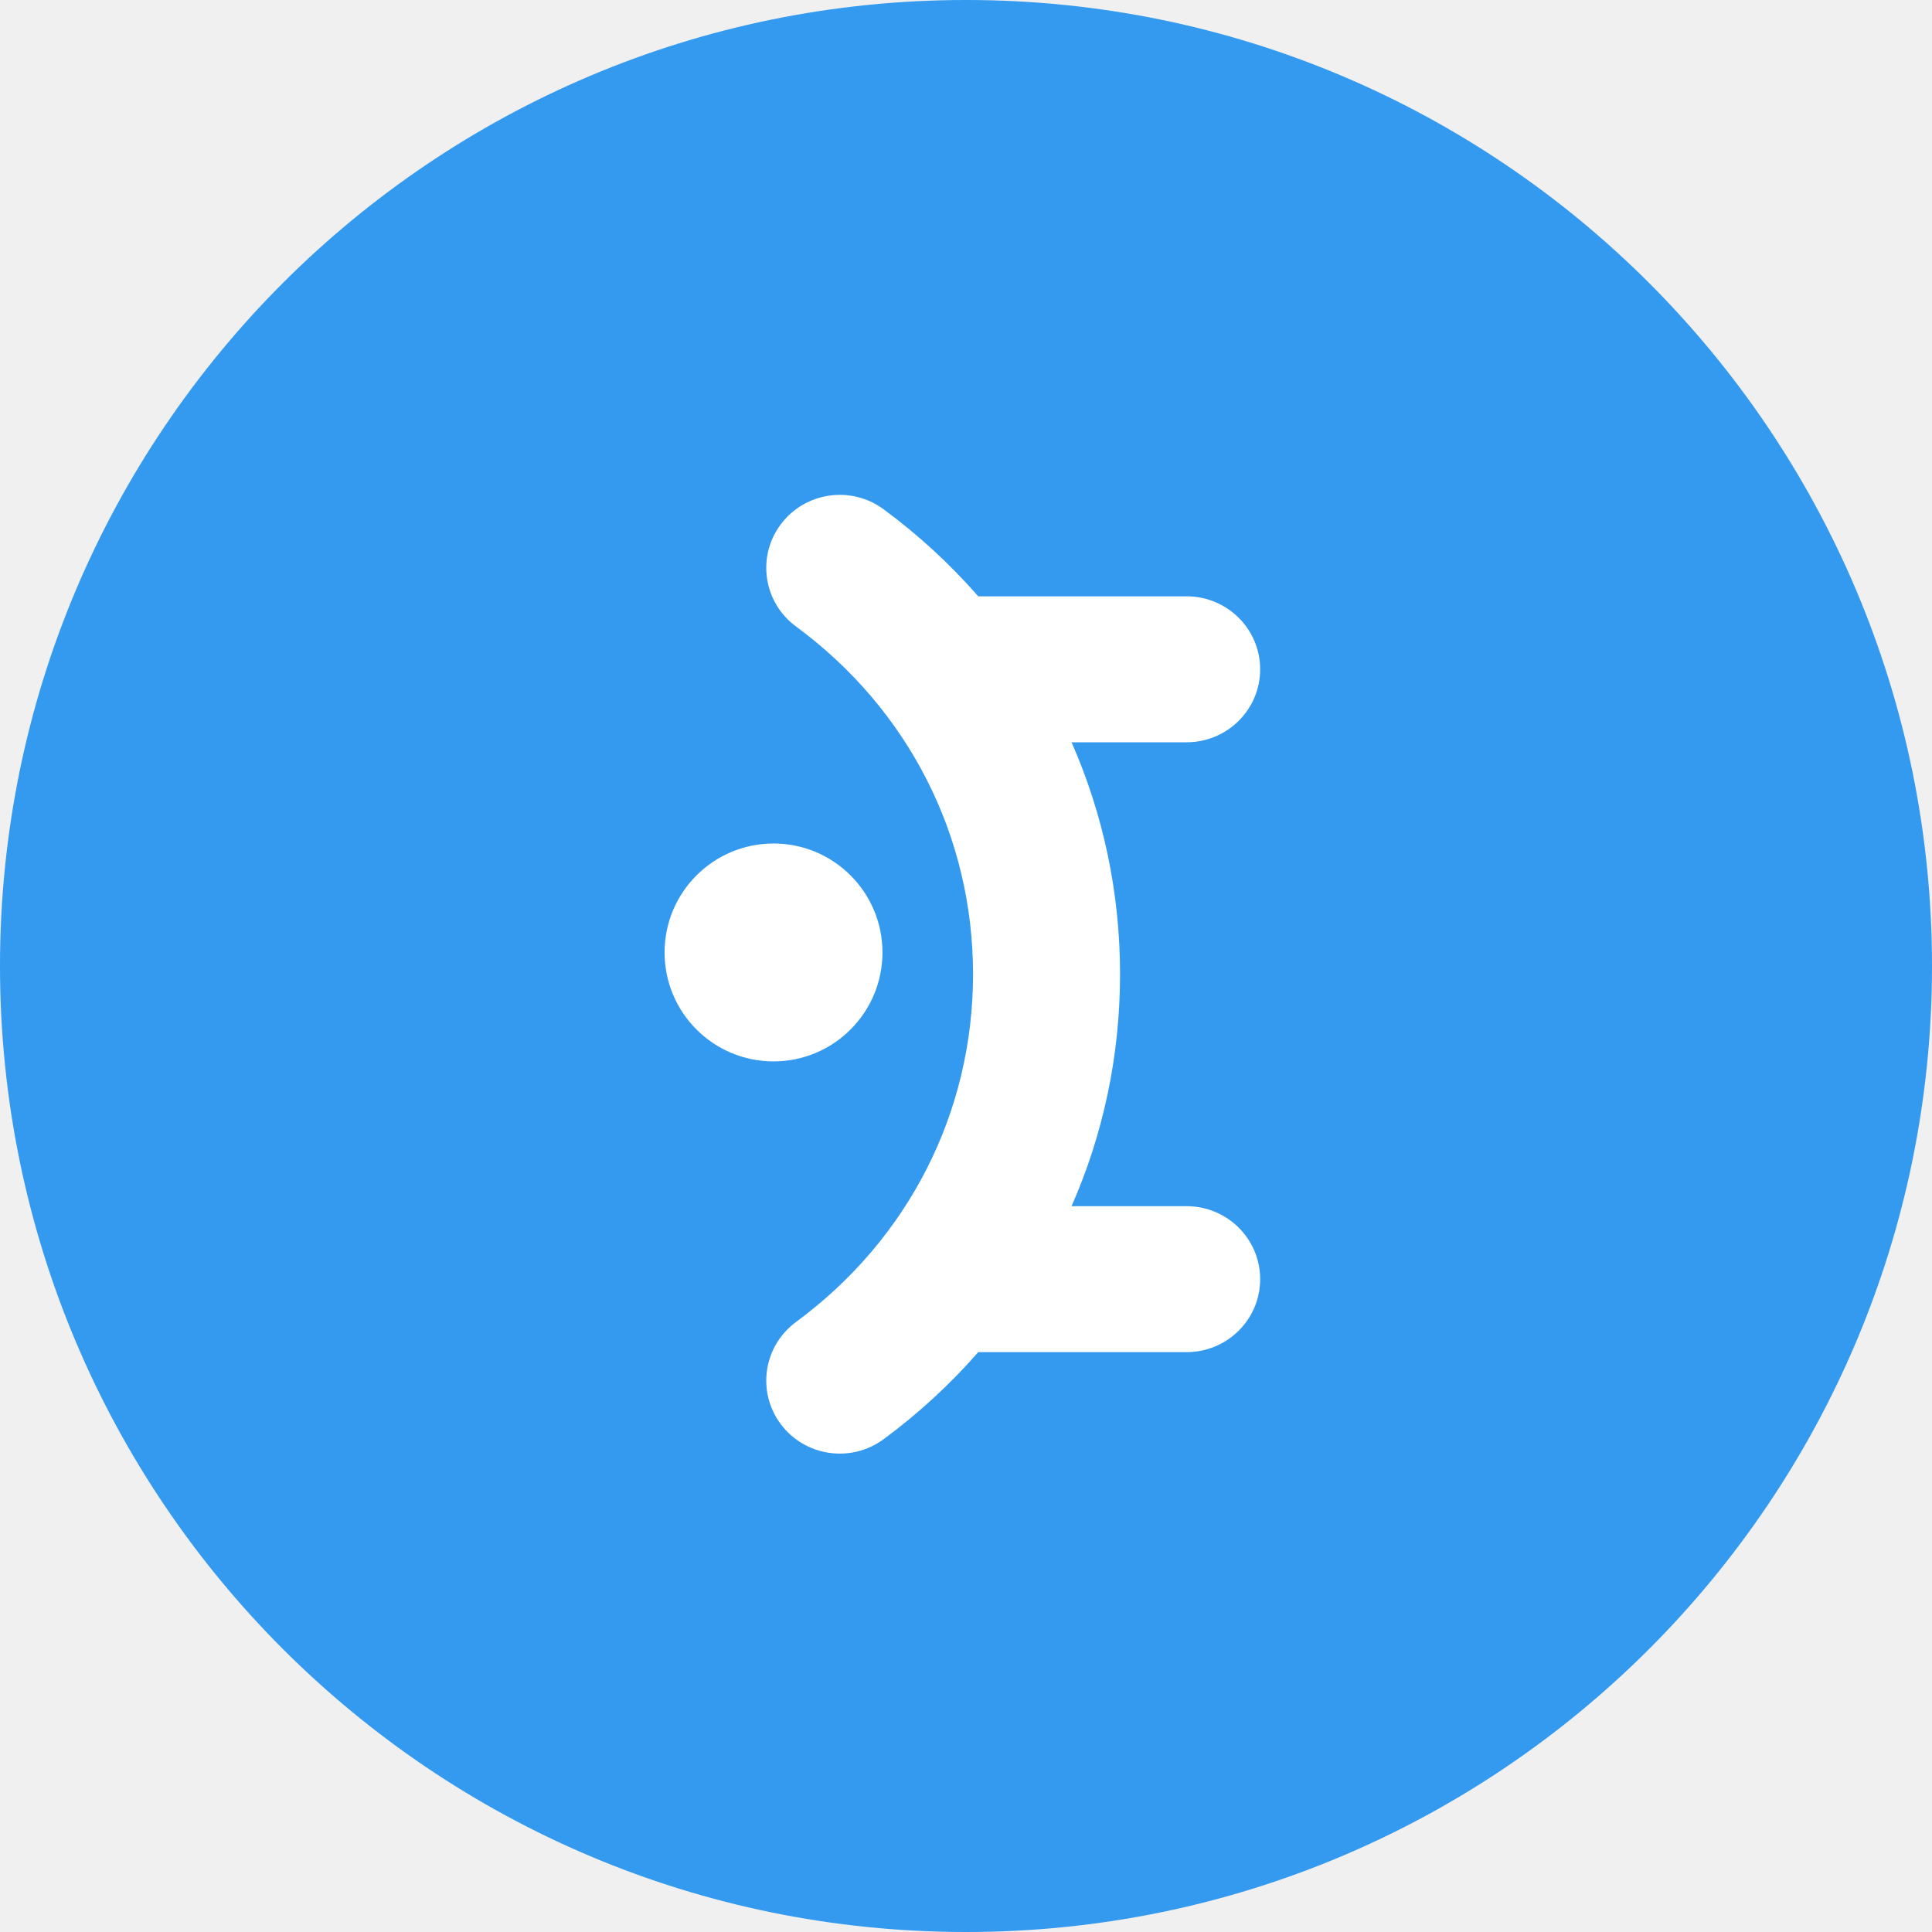
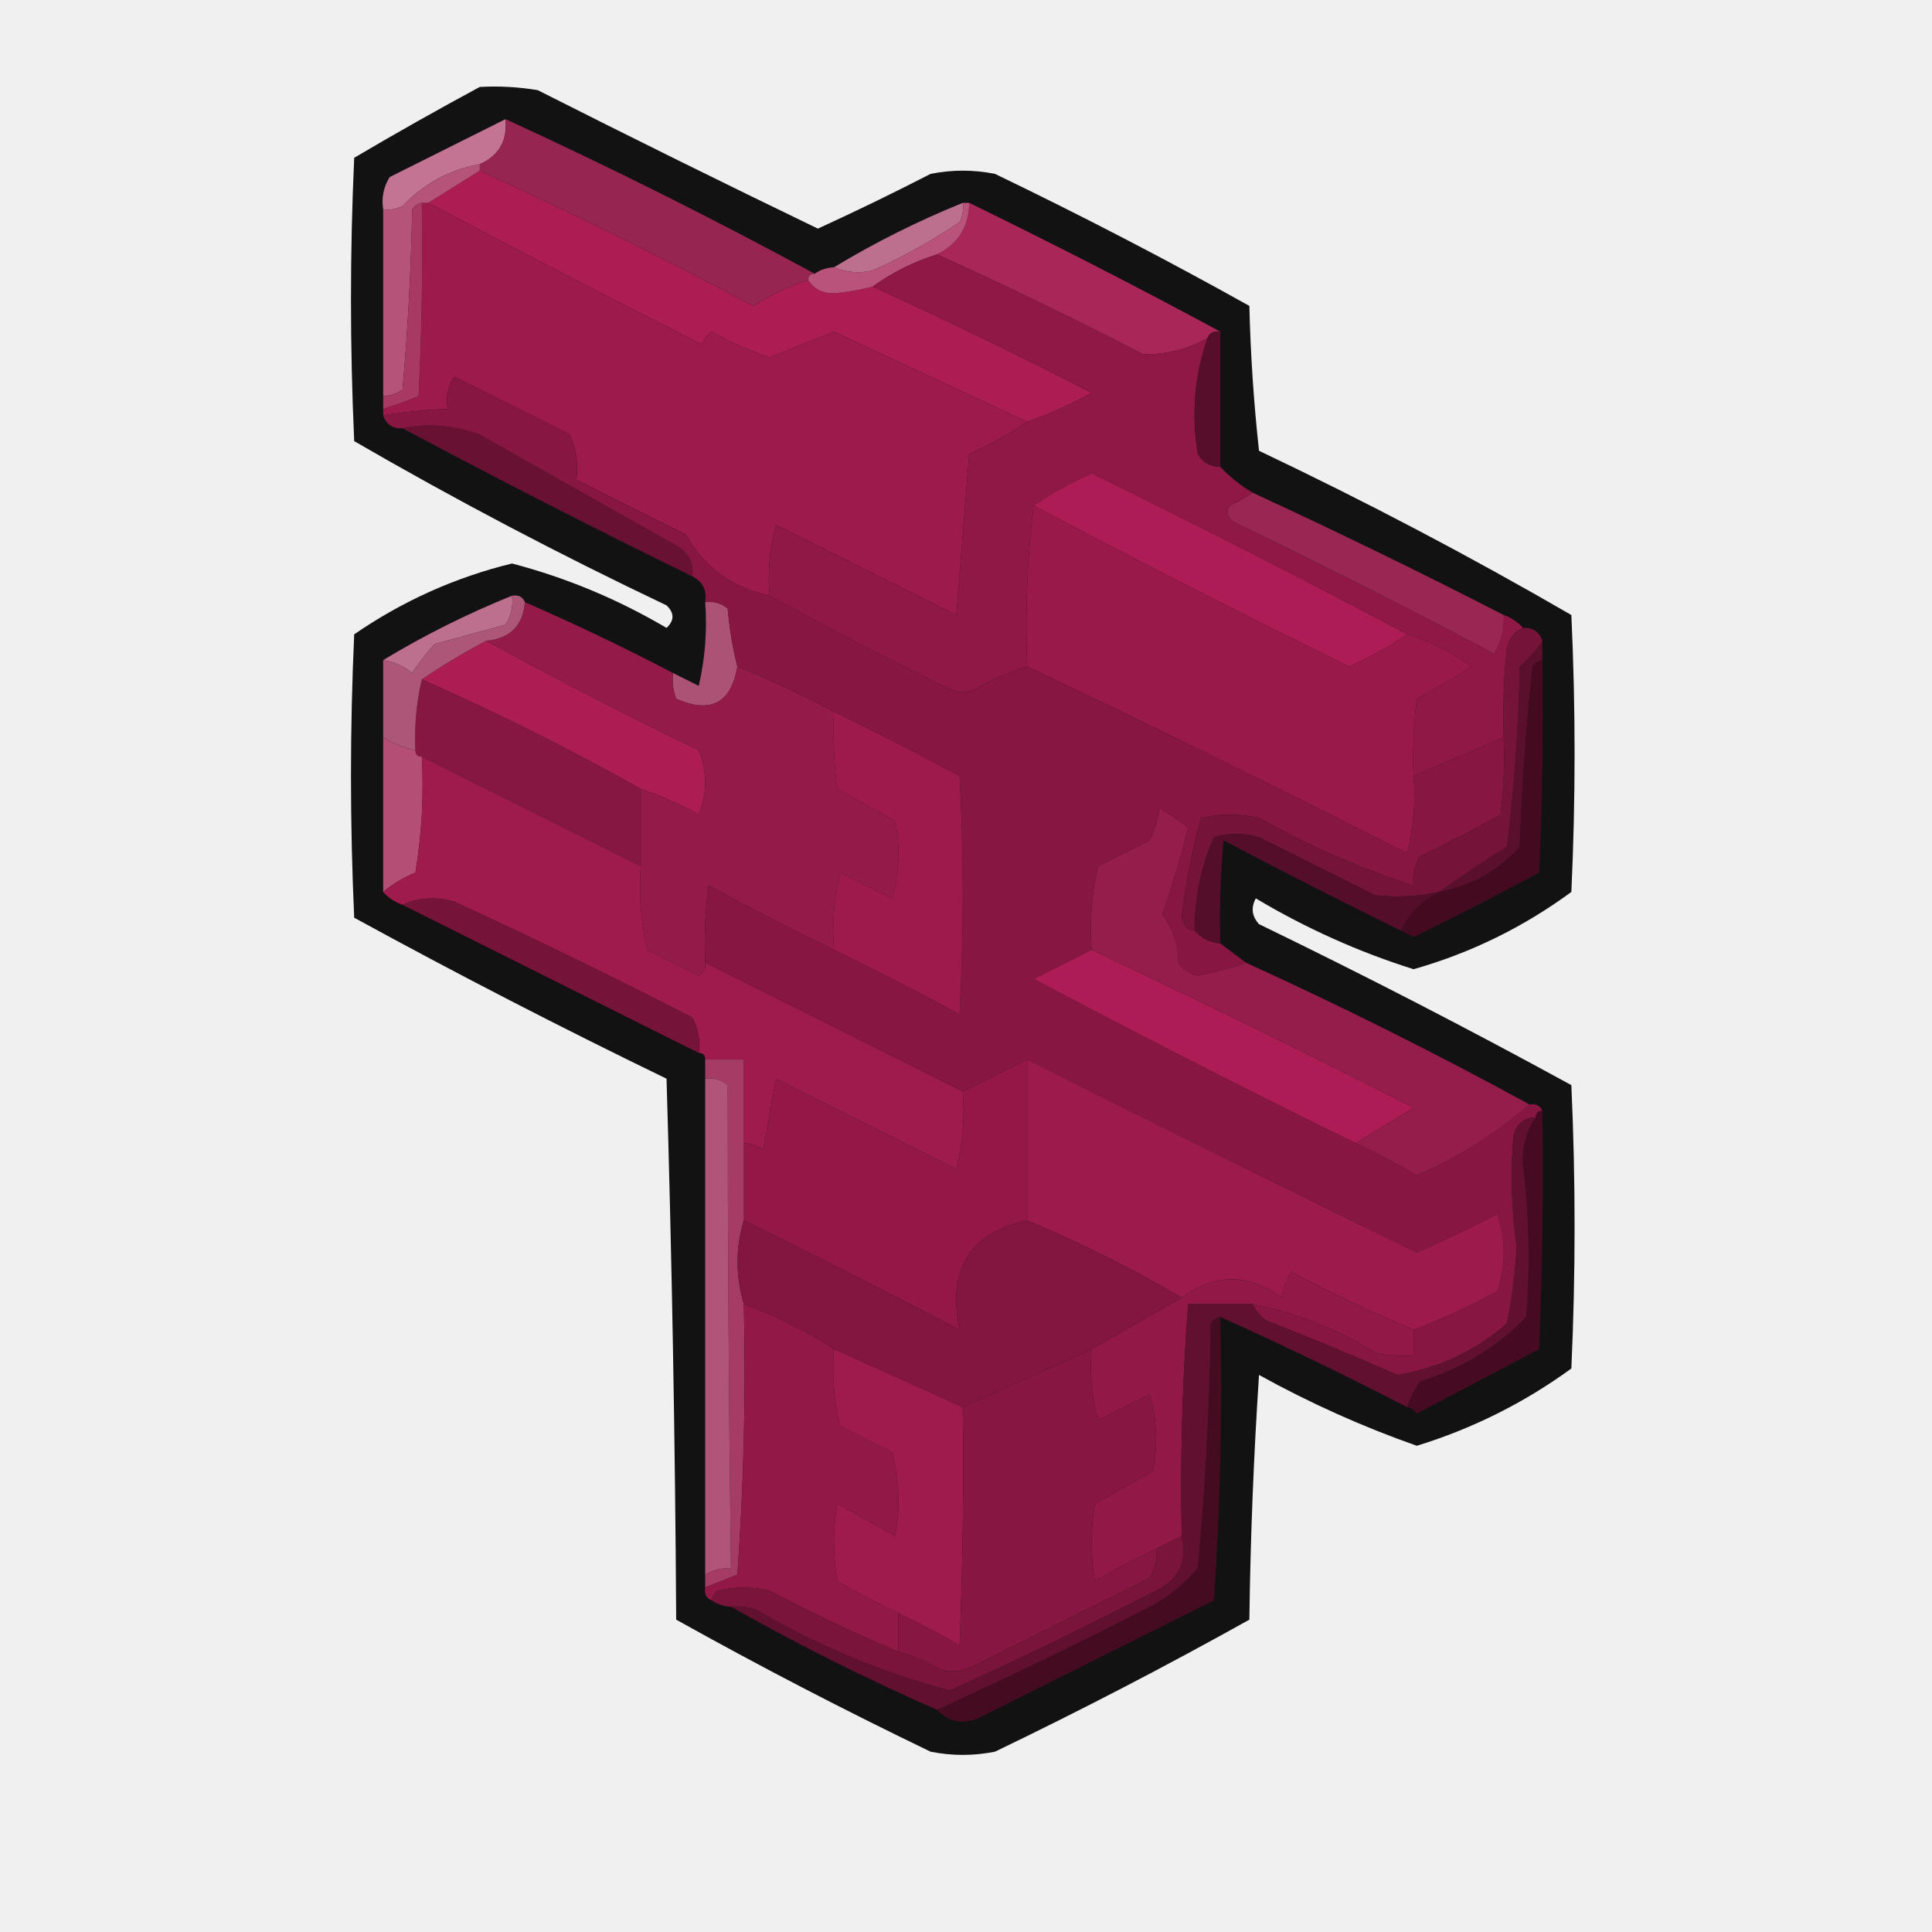
- <svg xmlns="http://www.w3.org/2000/svg" viewBox="0 0 500 500">
-   <g fill="none" fill-rule="evenodd">
-     <rect width="500" height="500" fill="#339AF0" rx="250" />
-     <g fill="#FFF">
-       <path fill-rule="nonzero" d="M202.055 135.706c-6.26 8.373-4.494 20.208 3.944 26.42 29.122 21.45 45.824 54.253 45.824 90.005 0 35.752-16.702 68.559-45.824 90.005-8.436 6.215-10.206 18.043-3.944 26.42 6.26 8.378 18.173 10.13 26.611 3.916a153.835 153.835 0 0024.509-22.54h53.93c10.506 0 19.023-8.455 19.023-18.885 0-10.43-8.517-18.886-19.023-18.886h-29.79c8.196-18.594 12.553-38.923 12.553-60.03s-4.357-41.436-12.552-60.03h29.79c10.505 0 19.022-8.455 19.022-18.885 0-10.43-8.517-18.886-19.023-18.886h-53.93a153.835 153.835 0 00-24.509-22.54c-8.438-6.215-20.351-4.46-26.61 3.916z" />
-       <path d="M171.992 246.492c0-15.572 12.624-28.195 28.196-28.195 15.572 0 28.195 12.623 28.195 28.195 0 15.572-12.623 28.196-28.195 28.196-15.572 0-28.196-12.624-28.196-28.196z" />
-     </g>
+ <svg xmlns="http://www.w3.org/2000/svg" version="1.1" width="300px" height="300px" style="shape-rendering:geometricPrecision; text-rendering:geometricPrecision; image-rendering:optimizeQuality; fill-rule:evenodd; clip-rule:evenodd">
+   <g>
+     <path style="opacity:0.924" fill="#000000" d="M 74.5,13.5 C 77.518,13.335 80.518,13.502 83.5,14C 97.938,21.302 112.438,28.469 127,35.5C 132.895,32.803 138.728,29.97 144.5,27C 147.833,26.333 151.167,26.333 154.5,27C 167.902,33.451 181.069,40.284 194,47.5C 194.184,55.08 194.684,62.58 195.5,70C 212.061,77.863 228.228,86.363 244,95.5C 244.667,109.833 244.667,124.167 244,138.5C 236.546,143.977 228.38,147.977 219.5,150.5C 210.943,147.807 202.777,144.14 195,139.5C 194.219,140.944 194.386,142.277 195.5,143.5C 211.902,151.45 228.068,159.784 244,168.5C 244.667,183.167 244.667,197.833 244,212.5C 236.667,217.833 228.667,221.833 220,224.5C 211.567,221.536 203.401,217.869 195.5,213.5C 194.667,226.154 194.167,238.82 194,251.5C 181.069,258.716 167.902,265.549 154.5,272C 151.167,272.667 147.833,272.667 144.5,272C 131.098,265.549 117.931,258.716 105,251.5C 104.833,223.494 104.333,195.494 103.5,167.5C 87.098,159.55 70.932,151.216 55,142.5C 54.333,127.833 54.333,113.167 55,98.5C 62.529,93.317 70.696,89.65 79.5,87.5C 87.9,89.695 95.9,93.028 103.5,97.5C 104.731,96.349 104.731,95.183 103.5,94C 86.939,86.137 70.772,77.637 55,68.5C 54.333,53.833 54.333,39.167 55,24.5C 61.481,20.679 67.981,17.013 74.5,13.5 Z" />
+   </g>
+   <g>
+     <path style="opacity:1" fill="#c47493" d="M 78.5,18.5 C 78.813,21.837 77.48,24.171 74.5,25.5C 69.848,26.328 65.848,28.495 62.5,32C 61.552,32.483 60.552,32.65 59.5,32.5C 59.215,30.712 59.548,29.045 60.5,27.5C 66.527,24.487 72.527,21.487 78.5,18.5 Z" />
+   </g>
+   <g>
+     <path style="opacity:1" fill="#ac1d54" d="M 74.5,26.5 C 88.845,33.089 103.012,40.089 117,47.5C 119.659,45.754 122.492,44.42 125.5,43.5C 126.492,45.026 127.992,45.693 130,45.5C 131.878,45.304 133.712,44.971 135.5,44.5C 146.934,49.716 158.267,55.216 169.5,61C 166.264,62.786 162.93,64.286 159.5,65.5C 149.517,60.842 139.517,56.175 129.5,51.5C 126.167,52.833 122.833,54.167 119.5,55.5C 116.387,54.444 113.387,53.111 110.5,51.5C 109.808,52.025 109.308,52.692 109,53.5C 94.694,46.265 80.527,38.931 66.5,31.5C 69.167,29.833 71.833,28.167 74.5,26.5 Z" />
+   </g>
+   <g>
+     <path style="opacity:1" fill="#962551" d="M 78.5,18.5 C 94.818,25.992 110.818,33.992 126.5,42.5C 125.833,42.5 125.5,42.833 125.5,43.5C 122.492,44.42 119.659,45.754 117,47.5C 103.012,40.089 88.845,33.089 74.5,26.5C 74.5,26.167 74.5,25.833 74.5,25.5C 77.48,24.171 78.813,21.837 78.5,18.5 Z" />
+   </g>
+   <g>
+     <path style="opacity:1" fill="#9c1a4c" d="M 65.5,31.5 C 65.833,31.5 66.167,31.5 66.5,31.5C 80.527,38.931 94.694,46.265 109,53.5C 109.308,52.692 109.808,52.025 110.5,51.5C 113.387,53.111 116.387,54.444 119.5,55.5C 122.833,54.167 126.167,52.833 129.5,51.5C 139.517,56.175 149.517,60.842 159.5,65.5C 156.724,67.392 153.724,69.059 150.5,70.5C 149.833,78.833 149.167,87.167 148.5,95.5C 139.167,90.833 129.833,86.167 120.5,81.5C 119.511,85.107 119.177,88.774 119.5,92.5C 113.651,91.257 109.318,88.091 106.5,83C 100.76,80.13 95.094,77.297 89.5,74.5C 89.808,72.076 89.474,69.743 88.5,67.5C 82.5,64.5 76.5,61.5 70.5,58.5C 69.548,60.045 69.215,61.712 69.5,63.5C 66.14,63.616 62.807,63.949 59.5,64.5C 59.5,64.167 59.5,63.833 59.5,63.5C 61.352,62.911 63.185,62.244 65,61.5C 65.5,51.506 65.666,41.506 65.5,31.5 Z" />
+   </g>
+   <g>
+     <path style="opacity:1" fill="#b55379" d="M 74.5,25.5 C 74.5,25.833 74.5,26.167 74.5,26.5C 71.833,28.167 69.167,29.833 66.5,31.5C 66.167,31.5 65.833,31.5 65.5,31.5C 64.883,31.611 64.383,31.944 64,32.5C 63.832,41.851 63.332,51.184 62.5,60.5C 61.583,61.127 60.583,61.461 59.5,61.5C 59.5,51.833 59.5,42.167 59.5,32.5C 60.552,32.65 61.552,32.483 62.5,32C 65.848,28.495 69.848,26.328 74.5,25.5 Z" />
+   </g>
+   <g>
+     <path style="opacity:1" fill="#bc708d" d="M 149.5,31.5 C 149.649,32.552 149.483,33.552 149,34.5C 144.774,37.366 140.274,39.866 135.5,42C 133.455,42.49 131.455,42.324 129.5,41.5C 135.849,37.659 142.516,34.325 149.5,31.5 Z" />
+   </g>
+   <g>
+     <path style="opacity:1" fill="#a92659" d="M 150.5,31.5 C 163.691,37.928 176.691,44.595 189.5,51.5C 188.508,51.328 187.842,51.662 187.5,52.5C 184.348,54.254 181.015,55.087 177.5,55C 166.934,49.55 156.267,44.383 145.5,39.5C 148.797,37.867 150.464,35.2 150.5,31.5 Z" />
+   </g>
+   <g>
+     <path style="opacity:1" fill="#a73963" d="M 65.5,31.5 C 65.666,41.506 65.5,51.506 65,61.5C 63.185,62.244 61.352,62.911 59.5,63.5C 59.5,62.833 59.5,62.167 59.5,61.5C 60.583,61.461 61.583,61.127 62.5,60.5C 63.332,51.184 63.832,41.851 64,32.5C 64.383,31.944 64.883,31.611 65.5,31.5 Z" />
+   </g>
+   <g>
+     <path style="opacity:1" fill="#ba537b" d="M 149.5,31.5 C 149.833,31.5 150.167,31.5 150.5,31.5C 150.464,35.2 148.797,37.867 145.5,39.5C 141.849,40.659 138.515,42.326 135.5,44.5C 133.712,44.971 131.878,45.304 130,45.5C 127.992,45.693 126.492,45.026 125.5,43.5C 125.5,42.833 125.833,42.5 126.5,42.5C 127.391,41.89 128.391,41.557 129.5,41.5C 131.455,42.324 133.455,42.49 135.5,42C 140.274,39.866 144.774,37.366 149,34.5C 149.483,33.552 149.649,32.552 149.5,31.5 Z" />
+   </g>
+   <g>
+     <path style="opacity:1" fill="#901846" d="M 145.5,39.5 C 156.267,44.383 166.934,49.55 177.5,55C 181.015,55.087 184.348,54.254 187.5,52.5C 185.479,58.29 184.979,64.29 186,70.5C 186.816,71.823 187.983,72.489 189.5,72.5C 190.984,74.074 192.651,75.407 194.5,76.5C 193.469,77.249 192.302,77.915 191,78.5C 190.383,79.449 190.549,80.282 191.5,81C 205.206,87.615 218.706,94.449 232,101.5C 233.128,99.655 233.628,97.655 233.5,95.5C 234.71,95.932 235.71,96.599 236.5,97.5C 235.21,98.058 234.377,99.058 234,100.5C 233.501,105.155 233.334,109.821 233.5,114.5C 228.833,116.5 224.167,118.5 219.5,120.5C 219.334,116.486 219.501,112.486 220,108.5C 222.916,106.959 225.749,105.293 228.5,103.5C 225.423,101.295 222.09,99.628 218.5,98.5C 202.384,89.941 186.05,81.608 169.5,73.5C 166.276,74.941 163.276,76.608 160.5,78.5C 159.507,86.65 159.174,94.983 159.5,103.5C 156.738,104.38 154.071,105.546 151.5,107C 150.167,107.667 148.833,107.667 147.5,107C 137.948,102.392 128.615,97.559 119.5,92.5C 119.177,88.774 119.511,85.107 120.5,81.5C 129.833,86.167 139.167,90.833 148.5,95.5C 149.167,87.167 149.833,78.833 150.5,70.5C 153.724,69.059 156.724,67.392 159.5,65.5C 162.93,64.286 166.264,62.786 169.5,61C 158.267,55.216 146.934,49.716 135.5,44.5C 138.515,42.326 141.849,40.659 145.5,39.5 Z" />
+   </g>
+   <g>
+     <path style="opacity:1" fill="#570e2b" d="M 189.5,51.5 C 189.5,58.5 189.5,65.5 189.5,72.5C 187.983,72.489 186.816,71.823 186,70.5C 184.979,64.29 185.479,58.29 187.5,52.5C 187.842,51.662 188.508,51.328 189.5,51.5 Z" />
+   </g>
+   <g>
+     <path style="opacity:1" fill="#ad1c54" d="M 218.5,98.5 C 215.724,100.392 212.724,102.059 209.5,103.5C 192.95,95.392 176.616,87.059 160.5,78.5C 163.276,76.608 166.276,74.941 169.5,73.5C 186.05,81.608 202.384,89.941 218.5,98.5 Z" />
+   </g>
+   <g>
+     <path style="opacity:1" fill="#681133" d="M 107.5,89.5 C 92.309,82.072 77.309,74.405 62.5,66.5C 66.403,65.69 70.403,66.024 74.5,67.5C 84.833,73.333 95.167,79.167 105.5,85C 107.037,86.11 107.703,87.61 107.5,89.5 Z" />
+   </g>
+   <g>
+     <path style="opacity:1" fill="#9a2654" d="M 194.5,76.5 C 207.627,82.564 220.627,88.897 233.5,95.5C 233.628,97.655 233.128,99.655 232,101.5C 218.706,94.449 205.206,87.615 191.5,81C 190.549,80.282 190.383,79.449 191,78.5C 192.302,77.915 193.469,77.249 194.5,76.5 Z" />
+   </g>
+   <g>
+     <path style="opacity:1" fill="#99194a" d="M 160.5,78.5 C 176.616,87.059 192.95,95.392 209.5,103.5C 212.724,102.059 215.724,100.392 218.5,98.5C 222.09,99.628 225.423,101.295 228.5,103.5C 225.749,105.293 222.916,106.959 220,108.5C 219.501,112.486 219.334,116.486 219.5,120.5C 219.824,124.555 219.491,128.555 218.5,132.5C 198.934,122.55 179.268,112.884 159.5,103.5C 159.174,94.983 159.507,86.65 160.5,78.5 Z" />
+   </g>
+   <g>
+     <path style="opacity:1" fill="#ac5275" d="M 109.5,93.5 C 110.822,93.33 111.989,93.663 113,94.5C 113.259,97.587 113.759,100.587 114.5,103.5C 113.524,109.201 110.357,110.868 105,108.5C 104.51,107.207 104.343,105.873 104.5,104.5C 105.807,105.153 107.14,105.82 108.5,106.5C 109.492,102.217 109.826,97.884 109.5,93.5 Z" />
+   </g>
+   <g>
+     <path style="opacity:1" fill="#bd708e" d="M 79.5,92.5 C 79.713,94.144 79.38,95.644 78.5,97C 74.833,98 71.167,99 67.5,100C 66.213,101.41 65.046,102.91 64,104.5C 62.67,103.418 61.17,102.751 59.5,102.5C 65.849,98.659 72.516,95.326 79.5,92.5 Z" />
+   </g>
+   <g>
+     <path style="opacity:1" fill="#ac1d54" d="M 75.5,99.5 C 86.282,105.392 97.282,111.059 108.5,116.5C 109.833,119.833 109.833,123.167 108.5,126.5C 105.596,124.88 102.596,123.547 99.5,122.5C 88.484,116.325 77.151,110.659 65.5,105.5C 68.693,103.318 72.026,101.318 75.5,99.5 Z" />
+   </g>
+   <g>
+     <path style="opacity:1" fill="#941b49" d="M 81.5,93.5 C 89.293,96.896 96.959,100.563 104.5,104.5C 104.343,105.873 104.51,107.207 105,108.5C 110.357,110.868 113.524,109.201 114.5,103.5C 119.625,105.562 124.625,107.896 129.5,110.5C 129.334,114.514 129.501,118.514 130,122.5C 133,124.167 136,125.833 139,127.5C 139.827,131.541 139.66,135.541 138.5,139.5C 135.833,138.167 133.167,136.833 130.5,135.5C 129.509,139.445 129.176,143.445 129.5,147.5C 122.948,144.307 116.448,140.974 110,137.5C 109.501,141.486 109.334,145.486 109.5,149.5C 109.631,150.376 109.298,151.043 108.5,151.5C 105.833,150.167 103.167,148.833 100.5,147.5C 99.508,143.217 99.174,138.884 99.5,134.5C 99.5,130.5 99.5,126.5 99.5,122.5C 102.596,123.547 105.596,124.88 108.5,126.5C 109.833,123.167 109.833,119.833 108.5,116.5C 97.282,111.059 86.282,105.392 75.5,99.5C 79.205,99.129 81.205,97.129 81.5,93.5 Z" />
+   </g>
+   <g>
+     <path style="opacity:1" fill="#861742" d="M 65.5,105.5 C 77.151,110.659 88.484,116.325 99.5,122.5C 99.5,126.5 99.5,130.5 99.5,134.5C 88.167,128.833 76.833,123.167 65.5,117.5C 64.833,117.5 64.5,117.167 64.5,116.5C 64.323,112.766 64.656,109.099 65.5,105.5 Z" />
+   </g>
+   <g>
+     <path style="opacity:1" fill="#ac5778" d="M 79.5,92.5 C 80.492,92.328 81.158,92.662 81.5,93.5C 81.205,97.129 79.205,99.129 75.5,99.5C 72.026,101.318 68.693,103.318 65.5,105.5C 64.656,109.099 64.323,112.766 64.5,116.5C 62.716,116.107 61.05,115.441 59.5,114.5C 59.5,110.5 59.5,106.5 59.5,102.5C 61.17,102.751 62.67,103.418 64,104.5C 65.046,102.91 66.213,101.41 67.5,100C 71.167,99 74.833,98 78.5,97C 79.38,95.644 79.713,94.144 79.5,92.5 Z" />
+   </g>
+   <g>
+     <path style="opacity:1" fill="#5a0f2c" d="M 239.5,99.5 C 239.5,100.5 239.5,101.5 239.5,102.5C 238.883,102.611 238.383,102.944 238,103.5C 236.984,112.807 236.317,122.14 236,131.5C 232.636,135.265 228.469,137.599 223.5,138.5C 226.849,136.066 230.349,133.733 234,131.5C 235.15,122.209 235.816,112.876 236,103.5C 237.405,102.269 238.571,100.936 239.5,99.5 Z" />
+   </g>
+   <g>
+     <path style="opacity:1" fill="#b44e75" d="M 59.5,114.5 C 61.05,115.441 62.716,116.107 64.5,116.5C 64.5,117.167 64.833,117.5 65.5,117.5C 65.829,123.537 65.496,129.537 64.5,135.5C 62.64,136.26 60.973,137.26 59.5,138.5C 59.5,130.5 59.5,122.5 59.5,114.5 Z" />
+   </g>
+   <g>
+     <path style="opacity:1" fill="#871642" d="M 119.5,92.5 C 128.615,97.559 137.948,102.392 147.5,107C 148.833,107.667 150.167,107.667 151.5,107C 154.071,105.546 156.738,104.38 159.5,103.5C 179.268,112.884 198.934,122.55 218.5,132.5C 219.491,128.555 219.824,124.555 219.5,120.5C 224.167,118.5 228.833,116.5 233.5,114.5C 233.666,118.514 233.499,122.514 233,126.5C 228.912,128.794 224.745,130.961 220.5,133C 219.62,134.356 219.286,135.856 219.5,137.5C 211.181,134.843 203.181,131.343 195.5,127C 192.5,126.333 189.5,126.333 186.5,127C 185.153,131.76 184.153,136.926 183.5,142.5C 183.747,143.713 184.414,144.38 185.5,144.5C 186.514,145.674 187.847,146.34 189.5,146.5C 190.833,147.5 192.167,148.5 193.5,149.5C 191.169,150.317 188.669,150.984 186,151.5C 184.739,151.241 183.739,150.574 183,149.5C 182.955,146.666 182.121,144.166 180.5,142C 182.003,137.645 183.336,133.145 184.5,128.5C 183.086,127.376 181.586,126.376 180,125.5C 179.798,127.256 179.298,128.922 178.5,130.5C 175.833,131.833 173.167,133.167 170.5,134.5C 169.508,138.783 169.174,143.116 169.5,147.5C 166.527,148.987 163.527,150.487 160.5,152C 177.037,160.769 193.704,169.269 210.5,177.5C 213.719,179.027 216.885,180.693 220,182.5C 226.488,179.684 232.321,176.017 237.5,171.5C 238.492,171.328 239.158,171.662 239.5,172.5C 238.833,172.5 238.5,172.833 238.5,173.5C 236.589,173.574 235.422,174.574 235,176.5C 234.53,182.175 234.697,187.841 235.5,193.5C 235.327,197.541 234.827,201.541 234,205.5C 229.144,209.76 223.477,212.427 217,213.5C 210.226,210.53 203.393,207.697 196.5,205C 195.619,204.292 194.953,203.458 194.5,202.5C 201.236,203.864 207.569,206.364 213.5,210C 215.473,210.495 217.473,210.662 219.5,210.5C 219.5,209.167 219.5,207.833 219.5,206.5C 223.931,204.785 228.265,202.785 232.5,200.5C 233.833,196.5 233.833,192.5 232.5,188.5C 228.394,190.636 224.228,192.636 220,194.5C 199.745,184.622 179.578,174.622 159.5,164.5C 156.167,166.167 152.833,167.833 149.5,169.5C 136.167,162.833 122.833,156.167 109.5,149.5C 109.334,145.486 109.501,141.486 110,137.5C 116.448,140.974 122.948,144.307 129.5,147.5C 136.052,150.693 142.552,154.026 149,157.5C 149.667,145.167 149.667,132.833 149,120.5C 142.552,117.026 136.052,113.693 129.5,110.5C 124.625,107.896 119.625,105.562 114.5,103.5C 113.759,100.587 113.259,97.587 113,94.5C 111.989,93.663 110.822,93.33 109.5,93.5C 109.771,91.62 109.104,90.287 107.5,89.5C 107.703,87.61 107.037,86.11 105.5,85C 95.167,79.167 84.833,73.333 74.5,67.5C 70.403,66.024 66.403,65.69 62.5,66.5C 60.973,66.573 59.973,65.906 59.5,64.5C 62.807,63.949 66.14,63.616 69.5,63.5C 69.215,61.712 69.548,60.045 70.5,58.5C 76.5,61.5 82.5,64.5 88.5,67.5C 89.474,69.743 89.808,72.076 89.5,74.5C 95.094,77.297 100.76,80.13 106.5,83C 109.318,88.091 113.651,91.257 119.5,92.5 Z" />
+   </g>
+   <g>
+     <path style="opacity:1" fill="#9f1a4d" d="M 65.5,117.5 C 76.833,123.167 88.167,128.833 99.5,134.5C 99.174,138.884 99.508,143.217 100.5,147.5C 103.167,148.833 105.833,150.167 108.5,151.5C 109.298,151.043 109.631,150.376 109.5,149.5C 122.833,156.167 136.167,162.833 149.5,169.5C 149.824,173.555 149.491,177.555 148.5,181.5C 139.167,176.833 129.833,172.167 120.5,167.5C 119.833,171.167 119.167,174.833 118.5,178.5C 117.583,177.873 116.583,177.539 115.5,177.5C 115.5,173.167 115.5,168.833 115.5,164.5C 113.5,164.5 111.5,164.5 109.5,164.5C 109.5,163.833 109.167,163.5 108.5,163.5C 108.739,161.533 108.406,159.699 107.5,158C 95.13,151.646 82.797,145.646 70.5,140C 67.633,139.199 64.966,139.366 62.5,140.5C 61.291,140.068 60.291,139.401 59.5,138.5C 60.973,137.26 62.64,136.26 64.5,135.5C 65.496,129.537 65.829,123.537 65.5,117.5 Z" />
+   </g>
+   <g>
+     <path style="opacity:1" fill="#430a20" d="M 239.5,102.5 C 239.667,113.505 239.5,124.505 239,135.5C 232.578,138.961 226.078,142.294 219.5,145.5C 218.817,145.137 218.15,144.804 217.5,144.5C 218.84,141.827 220.84,139.827 223.5,138.5C 228.469,137.599 232.636,135.265 236,131.5C 236.317,122.14 236.984,112.807 238,103.5C 238.383,102.944 238.883,102.611 239.5,102.5 Z" />
+   </g>
+   <g>
+     <path style="opacity:1" fill="#751339" d="M 236.5,97.5 C 238.027,97.427 239.027,98.094 239.5,99.5C 238.571,100.936 237.405,102.269 236,103.5C 235.816,112.876 235.15,122.209 234,131.5C 230.349,133.733 226.849,136.066 223.5,138.5C 220.183,139.221 216.849,139.388 213.5,139C 207.427,135.964 201.427,132.964 195.5,130C 193.167,129.333 190.833,129.333 188.5,130C 186.525,134.504 185.525,139.337 185.5,144.5C 184.414,144.38 183.747,143.713 183.5,142.5C 184.153,136.926 185.153,131.76 186.5,127C 189.5,126.333 192.5,126.333 195.5,127C 203.181,131.343 211.181,134.843 219.5,137.5C 219.286,135.856 219.62,134.356 220.5,133C 224.745,130.961 228.912,128.794 233,126.5C 233.499,122.514 233.666,118.514 233.5,114.5C 233.334,109.821 233.501,105.155 234,100.5C 234.377,99.058 235.21,98.058 236.5,97.5 Z" />
+   </g>
+   <g>
+     <path style="opacity:1" fill="#9e1a4d" d="M 129.5,110.5 C 136.052,113.693 142.552,117.026 149,120.5C 149.667,132.833 149.667,145.167 149,157.5C 142.552,154.026 136.052,150.693 129.5,147.5C 129.176,143.445 129.509,139.445 130.5,135.5C 133.167,136.833 135.833,138.167 138.5,139.5C 139.66,135.541 139.827,131.541 139,127.5C 136,125.833 133,124.167 130,122.5C 129.501,118.514 129.334,114.514 129.5,110.5 Z" />
+   </g>
+   <g>
+     <path style="opacity:1" fill="#550e29" d="M 223.5,138.5 C 220.84,139.827 218.84,141.827 217.5,144.5C 208.282,139.974 199.115,135.308 190,130.5C 189.501,135.823 189.334,141.156 189.5,146.5C 187.847,146.34 186.514,145.674 185.5,144.5C 185.525,139.337 186.525,134.504 188.5,130C 190.833,129.333 193.167,129.333 195.5,130C 201.427,132.964 207.427,135.964 213.5,139C 216.849,139.388 220.183,139.221 223.5,138.5 Z" />
+   </g>
+   <g>
+     <path style="opacity:1" fill="#ad1c54" d="M 169.5,147.5 C 186.268,155.383 202.934,163.55 219.5,172C 216.436,173.859 213.436,175.692 210.5,177.5C 193.704,169.269 177.037,160.769 160.5,152C 163.527,150.487 166.527,148.987 169.5,147.5 Z" />
+   </g>
+   <g>
+     <path style="opacity:1" fill="#761339" d="M 62.5,140.5 C 64.966,139.366 67.633,139.199 70.5,140C 82.797,145.646 95.13,151.646 107.5,158C 108.406,159.699 108.739,161.533 108.5,163.5C 93.167,155.833 77.833,148.167 62.5,140.5 Z" />
+   </g>
+   <g>
+     <path style="opacity:1" fill="#9d1a4c" d="M 159.5,164.5 C 179.578,174.622 199.745,184.622 220,194.5C 224.228,192.636 228.394,190.636 232.5,188.5C 233.833,192.5 233.833,196.5 232.5,200.5C 228.265,202.785 223.931,204.785 219.5,206.5C 213.067,203.784 206.734,200.784 200.5,197.5C 199.719,198.729 199.219,200.062 199,201.5C 193.859,197.691 188.692,197.691 183.5,201.5C 175.818,196.992 167.818,192.992 159.5,189.5C 159.5,181.167 159.5,172.833 159.5,164.5 Z" />
+   </g>
+   <g>
+     <path style="opacity:1" fill="#941d4b" d="M 193.5,149.5 C 208.484,156.325 223.151,163.659 237.5,171.5C 232.321,176.017 226.488,179.684 220,182.5C 216.885,180.693 213.719,179.027 210.5,177.5C 213.436,175.692 216.436,173.859 219.5,172C 202.934,163.55 186.268,155.383 169.5,147.5C 169.174,143.116 169.508,138.783 170.5,134.5C 173.167,133.167 175.833,131.833 178.5,130.5C 179.298,128.922 179.798,127.256 180,125.5C 181.586,126.376 183.086,127.376 184.5,128.5C 183.336,133.145 182.003,137.645 180.5,142C 182.121,144.166 182.955,146.666 183,149.5C 183.739,150.574 184.739,151.241 186,151.5C 188.669,150.984 191.169,150.317 193.5,149.5 Z" />
+   </g>
+   <g>
+     <path style="opacity:1" fill="#931848" d="M 159.5,164.5 C 159.5,172.833 159.5,181.167 159.5,189.5C 150.564,191.428 147.064,197.094 149,206.5C 137.885,200.692 126.718,195.026 115.5,189.5C 115.5,185.5 115.5,181.5 115.5,177.5C 116.583,177.539 117.583,177.873 118.5,178.5C 119.167,174.833 119.833,171.167 120.5,167.5C 129.833,172.167 139.167,176.833 148.5,181.5C 149.491,177.555 149.824,173.555 149.5,169.5C 152.833,167.833 156.167,166.167 159.5,164.5 Z" />
+   </g>
+   <g>
+     <path style="opacity:1" fill="#a53c65" d="M 109.5,164.5 C 111.5,164.5 113.5,164.5 115.5,164.5C 115.5,168.833 115.5,173.167 115.5,177.5C 115.5,181.5 115.5,185.5 115.5,189.5C 114.206,193.733 114.206,198.066 115.5,202.5C 115.833,216.516 115.499,230.516 114.5,244.5C 112.805,245.174 111.138,245.841 109.5,246.5C 109.5,245.833 109.5,245.167 109.5,244.5C 110.708,243.766 112.041,243.433 113.5,243.5C 113.17,218.479 113.003,193.479 113,168.5C 111.989,167.663 110.822,167.33 109.5,167.5C 109.5,166.5 109.5,165.5 109.5,164.5 Z" />
+   </g>
+   <g>
+     <path style="opacity:1" fill="#821640" d="M 115.5,189.5 C 126.718,195.026 137.885,200.692 149,206.5C 147.064,197.094 150.564,191.428 159.5,189.5C 167.818,192.992 175.818,196.992 183.5,201.5C 178.833,204.167 174.167,206.833 169.5,209.5C 162.833,212.5 156.167,215.5 149.5,218.5C 142.833,215.5 136.167,212.5 129.5,209.5C 125.151,206.659 120.484,204.326 115.5,202.5C 114.206,198.066 114.206,193.733 115.5,189.5 Z" />
+   </g>
+   <g>
+     <path style="opacity:1" fill="#460b22" d="M 239.5,172.5 C 239.667,184.838 239.5,197.171 239,209.5C 232.667,212.833 226.333,216.167 220,219.5C 219.617,218.944 219.117,218.611 218.5,218.5C 218.971,217.099 219.638,215.766 220.5,214.5C 226.917,212.564 232.417,209.231 237,204.5C 237.629,196.653 237.462,188.82 236.5,181C 236.303,178.176 236.969,175.676 238.5,173.5C 238.5,172.833 238.833,172.5 239.5,172.5 Z" />
+   </g>
+   <g>
+     <path style="opacity:1" fill="#921847" d="M 115.5,202.5 C 120.484,204.326 125.151,206.659 129.5,209.5C 129.176,213.555 129.509,217.555 130.5,221.5C 133.167,222.833 135.833,224.167 138.5,225.5C 139.661,229.795 139.828,234.129 139,238.5C 136,236.833 133,235.167 130,233.5C 129.333,237.5 129.333,241.5 130,245.5C 133.115,247.307 136.281,248.973 139.5,250.5C 139.5,252.5 139.5,254.5 139.5,256.5C 132.734,253.618 126.067,250.451 119.5,247C 116.833,246.333 114.167,246.333 111.5,247C 110.944,247.383 110.611,247.883 110.5,248.5C 109.662,248.158 109.328,247.492 109.5,246.5C 111.138,245.841 112.805,245.174 114.5,244.5C 115.499,230.516 115.833,216.516 115.5,202.5 Z" />
+   </g>
+   <g>
+     <path style="opacity:1" fill="#9f1a4d" d="M 129.5,209.5 C 136.167,212.5 142.833,215.5 149.5,218.5C 149.667,230.838 149.5,243.171 149,255.5C 145.885,253.693 142.719,252.027 139.5,250.5C 136.281,248.973 133.115,247.307 130,245.5C 129.333,241.5 129.333,237.5 130,233.5C 133,235.167 136,236.833 139,238.5C 139.828,234.129 139.661,229.795 138.5,225.5C 135.833,224.167 133.167,222.833 130.5,221.5C 129.509,217.555 129.176,213.555 129.5,209.5 Z" />
+   </g>
+   <g>
+     <path style="opacity:1" fill="#881643" d="M 169.5,209.5 C 169.177,213.226 169.511,216.893 170.5,220.5C 173.167,219.167 175.833,217.833 178.5,216.5C 179.66,220.459 179.827,224.459 179,228.5C 176,230.167 173,231.833 170,233.5C 169.333,237.5 169.333,241.5 170,245.5C 173.115,243.693 176.281,242.027 179.5,240.5C 179.714,242.144 179.38,243.644 178.5,245C 169.167,249.667 159.833,254.333 150.5,259C 148.833,259.667 147.167,259.667 145.5,259C 143.593,257.878 141.593,257.045 139.5,256.5C 139.5,254.5 139.5,252.5 139.5,250.5C 142.719,252.027 145.885,253.693 149,255.5C 149.5,243.171 149.667,230.838 149.5,218.5C 156.167,215.5 162.833,212.5 169.5,209.5 Z" />
+   </g>
+   <g>
+     <path style="opacity:1" fill="#911847" d="M 219.5,206.5 C 219.5,207.833 219.5,209.167 219.5,210.5C 217.473,210.662 215.473,210.495 213.5,210C 207.569,206.364 201.236,203.864 194.5,202.5C 191.167,202.5 187.833,202.5 184.5,202.5C 183.584,214.469 183.251,226.469 183.5,238.5C 182.167,239.167 180.833,239.833 179.5,240.5C 176.281,242.027 173.115,243.693 170,245.5C 169.333,241.5 169.333,237.5 170,233.5C 173,231.833 176,230.167 179,228.5C 179.827,224.459 179.66,220.459 178.5,216.5C 175.833,217.833 173.167,219.167 170.5,220.5C 169.511,216.893 169.177,213.226 169.5,209.5C 174.167,206.833 178.833,204.167 183.5,201.5C 188.692,197.691 193.859,197.691 199,201.5C 199.219,200.062 199.719,198.729 200.5,197.5C 206.734,200.784 213.067,203.784 219.5,206.5 Z" />
+   </g>
+   <g>
+     <path style="opacity:1" fill="#b05579" d="M 109.5,167.5 C 110.822,167.33 111.989,167.663 113,168.5C 113.003,193.479 113.17,218.479 113.5,243.5C 112.041,243.433 110.708,243.766 109.5,244.5C 109.5,218.833 109.5,193.167 109.5,167.5 Z" />
+   </g>
+   <g>
+     <path style="opacity:1" fill="#440b21" d="M 189.5,204.5 C 189.833,219.182 189.499,233.848 188.5,248.5C 176.167,254.667 163.833,260.833 151.5,267C 149.119,267.738 147.119,267.238 145.5,265.5C 156.857,260.323 168.19,254.823 179.5,249C 181.96,247.542 184.127,245.709 186,243.5C 187.182,230.869 187.848,218.203 188,205.5C 188.383,204.944 188.883,204.611 189.5,204.5 Z" />
+   </g>
+   <g>
+     <path style="opacity:1" fill="#7a143b" d="M 183.5,238.5 C 184.384,242.49 183.051,245.323 179.5,247C 168.92,252.458 158.253,257.624 147.5,262.5C 136.957,259.731 126.957,255.565 117.5,250C 116.207,249.51 114.873,249.343 113.5,249.5C 112.391,249.443 111.391,249.11 110.5,248.5C 110.611,247.883 110.944,247.383 111.5,247C 114.167,246.333 116.833,246.333 119.5,247C 126.067,250.451 132.734,253.618 139.5,256.5C 141.593,257.045 143.593,257.878 145.5,259C 147.167,259.667 148.833,259.667 150.5,259C 159.833,254.333 169.167,249.667 178.5,245C 179.38,243.644 179.714,242.144 179.5,240.5C 180.833,239.833 182.167,239.167 183.5,238.5 Z" />
+   </g>
+   <g>
+     <path style="opacity:1" fill="#621030" d="M 238.5,173.5 C 236.969,175.676 236.303,178.176 236.5,181C 237.462,188.82 237.629,196.653 237,204.5C 232.417,209.231 226.917,212.564 220.5,214.5C 219.638,215.766 218.971,217.099 218.5,218.5C 208.96,213.563 199.293,208.897 189.5,204.5C 188.883,204.611 188.383,204.944 188,205.5C 187.848,218.203 187.182,230.869 186,243.5C 184.127,245.709 181.96,247.542 179.5,249C 168.19,254.823 156.857,260.323 145.5,265.5C 134.516,260.675 123.849,255.341 113.5,249.5C 114.873,249.343 116.207,249.51 117.5,250C 126.957,255.565 136.957,259.731 147.5,262.5C 158.253,257.624 168.92,252.458 179.5,247C 183.051,245.323 184.384,242.49 183.5,238.5C 183.251,226.469 183.584,214.469 184.5,202.5C 187.833,202.5 191.167,202.5 194.5,202.5C 194.953,203.458 195.619,204.292 196.5,205C 203.393,207.697 210.226,210.53 217,213.5C 223.477,212.427 229.144,209.76 234,205.5C 234.827,201.541 235.327,197.541 235.5,193.5C 234.697,187.841 234.53,182.175 235,176.5C 235.422,174.574 236.589,173.574 238.5,173.5 Z" />
  </g>
</svg>
